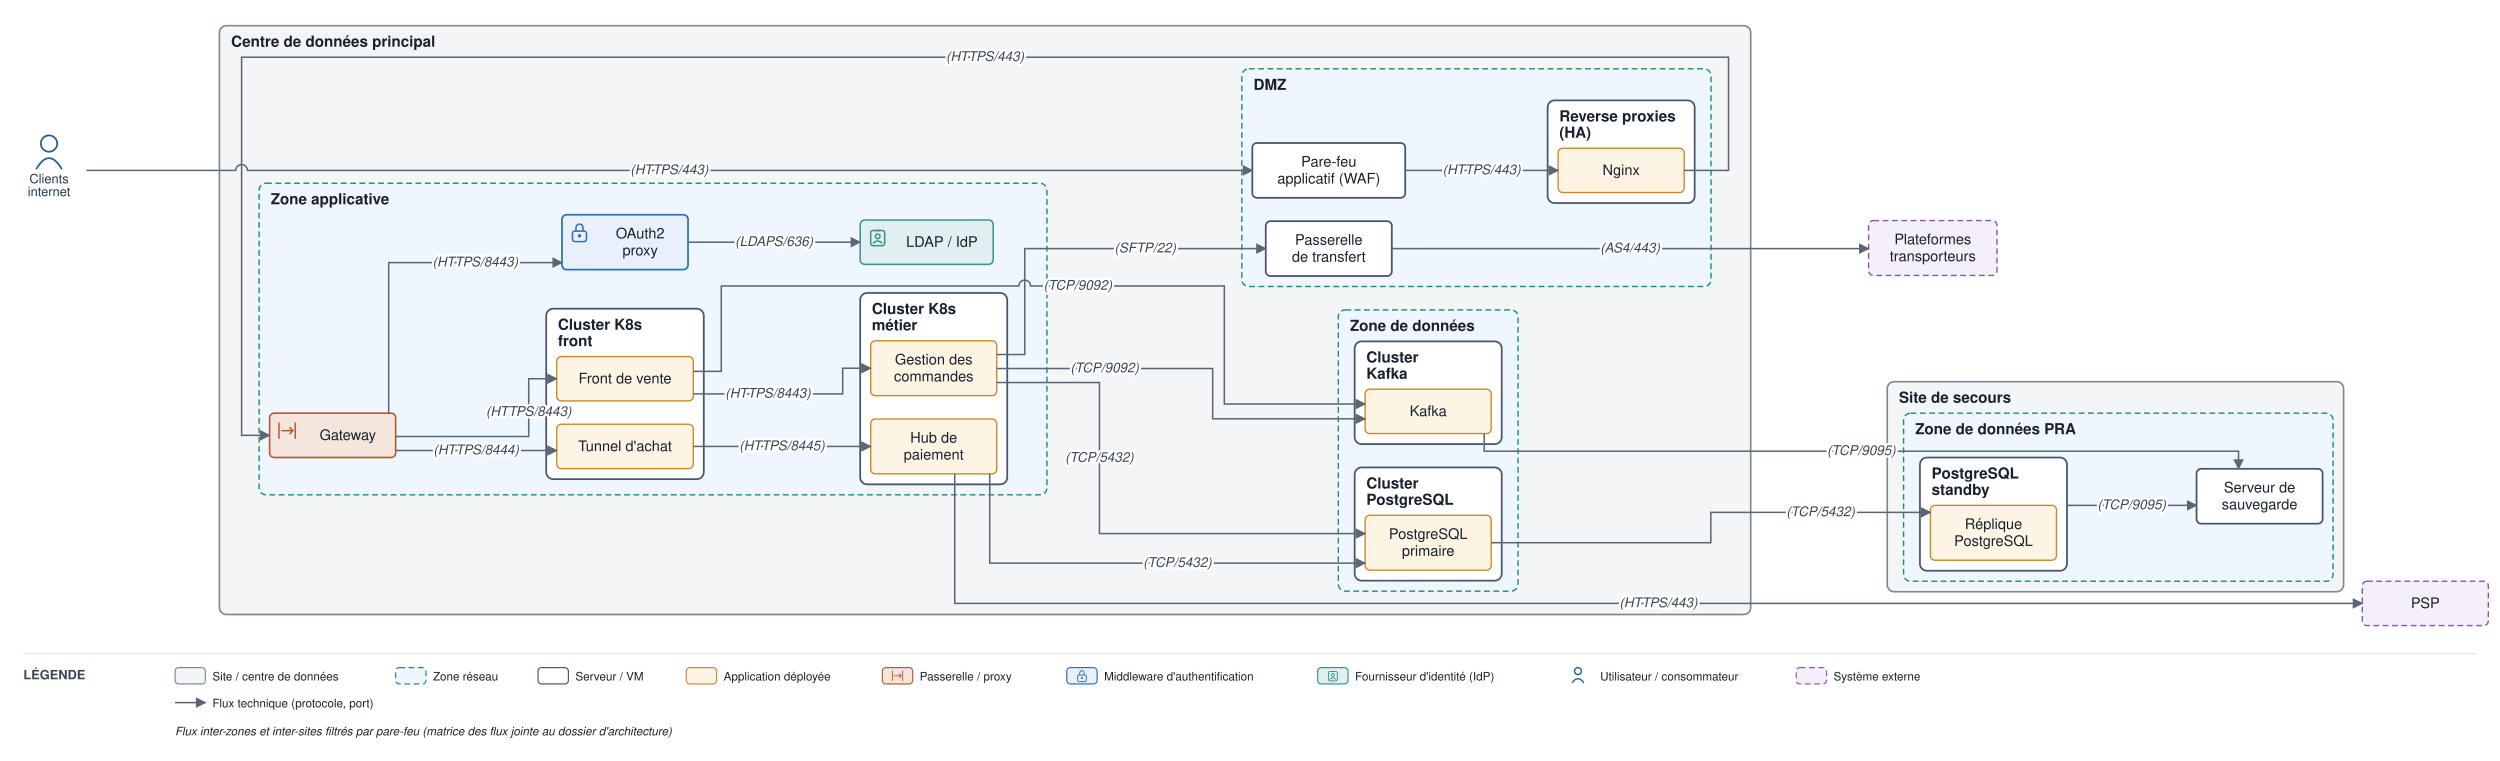
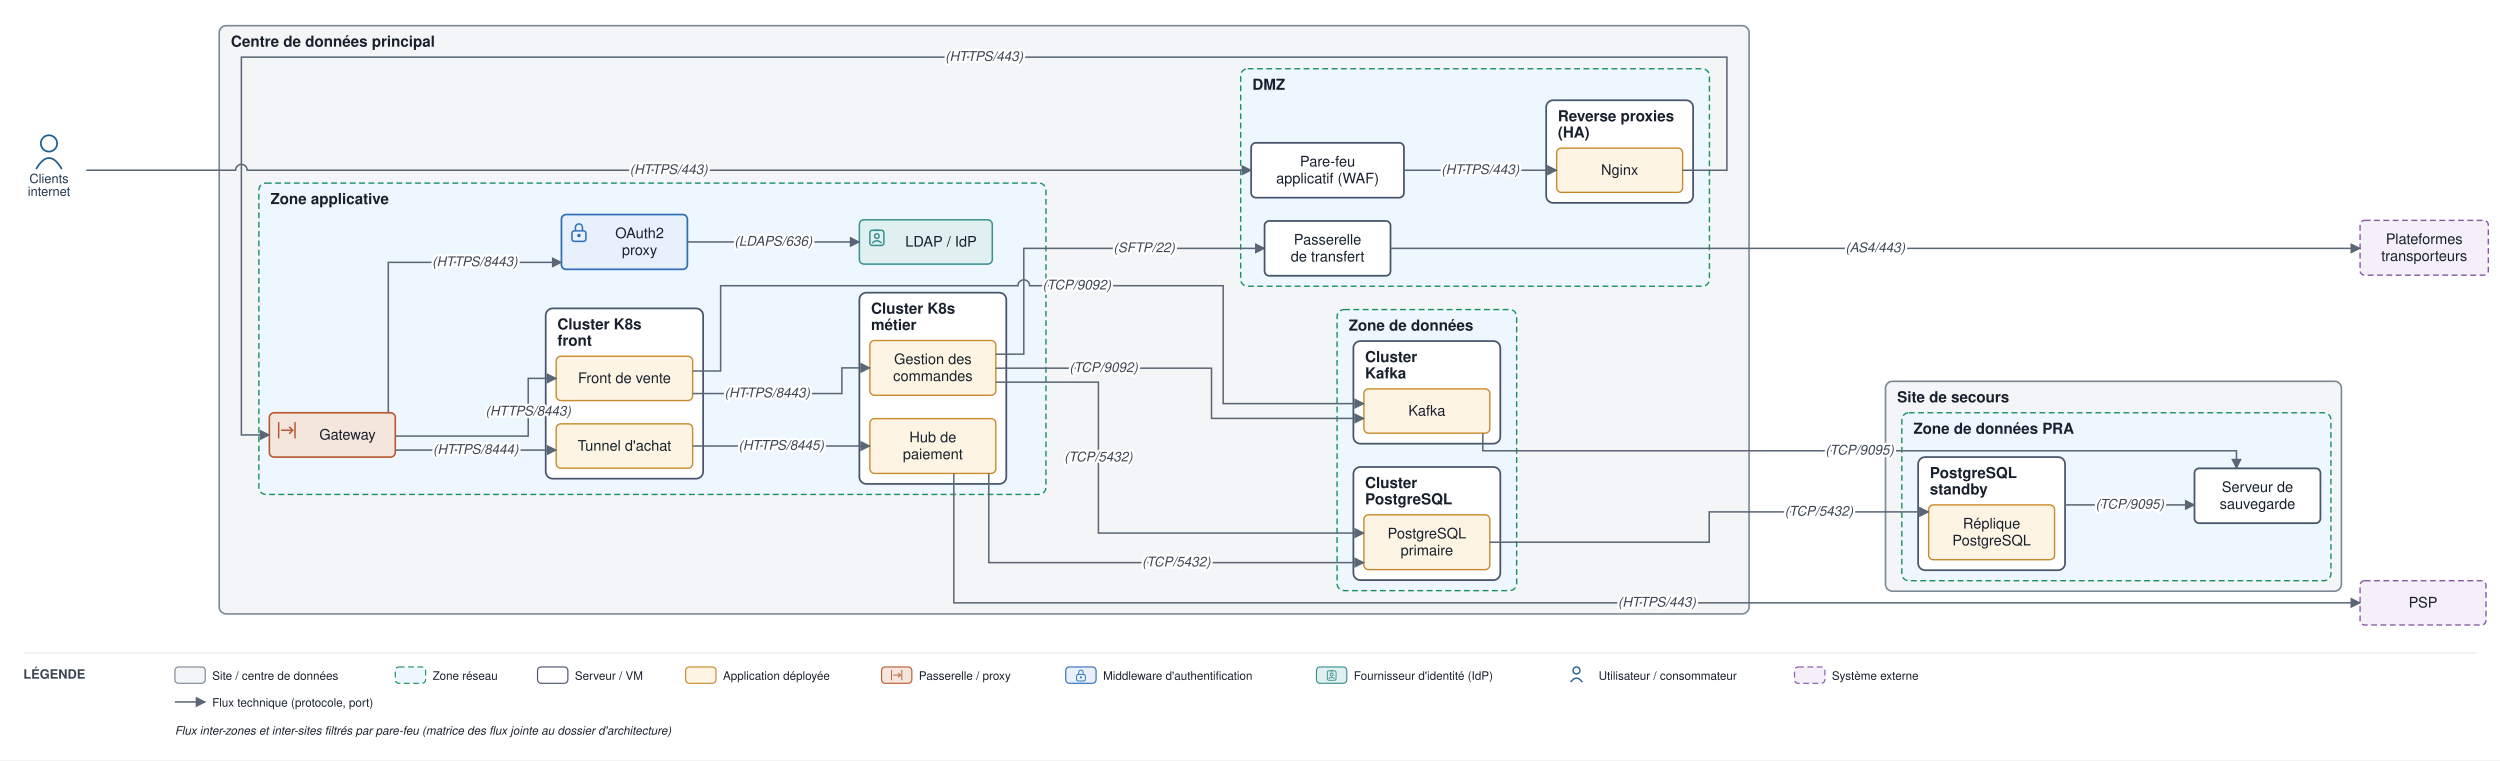
- <svg xmlns="http://www.w3.org/2000/svg" viewBox="0 0 2142 652" font-family="Helvetica,Arial,sans-serif">
+ <svg xmlns="http://www.w3.org/2000/svg" viewBox="0 0 2144 652" font-family="Helvetica,Arial,sans-serif">
  <defs>
    <marker id="arr" viewBox="0 0 10 10" refX="9" refY="5" markerWidth="7" markerHeight="7" orient="auto-start-reverse">
      <path d="M0,0 L10,5 L0,10 z" fill="#5a6675" />
    </marker>
  </defs>
-   <rect width="2142" height="652" fill="#ffffff" />
+   <rect width="2144" height="652" fill="#ffffff" />
  <rect x="188" y="22" width="1312" height="504.5" rx="6" fill="#f3f5f6" stroke="#7c8794" stroke-width="1.4" />
  <text x="198" y="40" font-size="13" font-weight="bold" fill="#17202c">Centre de données principal</text>
  <rect x="1064" y="59" width="402" height="186.5" rx="6" fill="#eef6ff" stroke="#1a8f66" stroke-width="1.2" stroke-dasharray="5 3" />
  <text x="1074" y="77" font-size="13" font-weight="bold" fill="#17202c">DMZ</text>
  <rect x="1326" y="86" width="126" height="88" rx="6" fill="#ffffff" stroke="#48546a" stroke-width="1.5" />
  <text x="1336" y="104" font-size="13" font-weight="bold" fill="#17202c">Reverse proxies</text>
  <text x="1336" y="118" font-size="13" font-weight="bold" fill="#17202c">(HA)</text>
  <rect x="222" y="157" width="675" height="267" rx="6" fill="#eef6ff" stroke="#1a8f66" stroke-width="1.2" stroke-dasharray="5 3" />
  <text x="232" y="175" font-size="13" font-weight="bold" fill="#17202c">Zone applicative</text>
  <rect x="468" y="264.5" width="135" height="146" rx="6" fill="#ffffff" stroke="#48546a" stroke-width="1.5" />
  <text x="478" y="282.5" font-size="13" font-weight="bold" fill="#17202c">Cluster K8s</text>
  <text x="478" y="296.5" font-size="13" font-weight="bold" fill="#17202c">front</text>
  <rect x="737" y="251" width="126" height="164" rx="6" fill="#ffffff" stroke="#48546a" stroke-width="1.5" />
  <text x="747" y="269" font-size="13" font-weight="bold" fill="#17202c">Cluster K8s</text>
  <text x="747" y="283" font-size="13" font-weight="bold" fill="#17202c">métier</text>
  <rect x="1146.667" y="265.5" width="154" height="241" rx="6" fill="#eef6ff" stroke="#1a8f66" stroke-width="1.2" stroke-dasharray="5 3" />
  <text x="1156.667" y="283.5" font-size="13" font-weight="bold" fill="#17202c">Zone de données</text>
  <rect x="1160.667" y="400.5" width="126" height="97" rx="6" fill="#ffffff" stroke="#48546a" stroke-width="1.5" />
  <text x="1170.667" y="418.5" font-size="13" font-weight="bold" fill="#17202c">Cluster</text>
  <text x="1170.667" y="432.5" font-size="13" font-weight="bold" fill="#17202c">PostgreSQL</text>
  <rect x="1160.667" y="292.5" width="126" height="88" rx="6" fill="#ffffff" stroke="#48546a" stroke-width="1.5" />
  <text x="1170.667" y="310.5" font-size="13" font-weight="bold" fill="#17202c">Cluster</text>
  <text x="1170.667" y="324.5" font-size="13" font-weight="bold" fill="#17202c">Kafka</text>
  <rect x="1617" y="327" width="391" height="180" rx="6" fill="#f3f5f6" stroke="#7c8794" stroke-width="1.4" />
  <text x="1627" y="345" font-size="13" font-weight="bold" fill="#17202c">Site de secours</text>
  <rect x="1631" y="354" width="368" height="144" rx="6" fill="#eef6ff" stroke="#1a8f66" stroke-width="1.2" stroke-dasharray="5 3" />
  <text x="1641" y="372" font-size="13" font-weight="bold" fill="#17202c">Zone de données PRA</text>
  <rect x="1645" y="392" width="126" height="97" rx="6" fill="#ffffff" stroke="#48546a" stroke-width="1.5" />
  <text x="1655" y="410" font-size="13" font-weight="bold" fill="#17202c">PostgreSQL</text>
  <text x="1655" y="424" font-size="13" font-weight="bold" fill="#17202c">standby</text>
  <rect x="1073" y="122.5" width="131" height="47" rx="4" fill="#ffffff" stroke="#48546a" stroke-width="1.5" />
  <text x="1138.5" y="142.75" font-size="12.5" text-anchor="middle" fill="#17202c">Pare-feu</text>
  <text x="1138.5" y="157.25" font-size="12.5" text-anchor="middle" fill="#17202c">applicatif (WAF)</text>
  <rect x="1335" y="127" width="108" height="38" rx="4" fill="#fdf4e3" stroke="#c88a2e" stroke-width="1.2" />
  <text x="1389" y="150" font-size="12.5" text-anchor="middle" fill="#17202c">Nginx</text>
  <rect x="1084.5" y="189.5" width="108" height="47" rx="4" fill="#ffffff" stroke="#48546a" stroke-width="1.5" />
  <text x="1138.5" y="209.75" font-size="12.5" text-anchor="middle" fill="#17202c">Passerelle</text>
  <text x="1138.5" y="224.25" font-size="12.5" text-anchor="middle" fill="#17202c">de transfert</text>
  <rect x="231" y="354" width="108" height="38" rx="4" fill="#f5e6dd" stroke="#b85a30" stroke-width="1.4" />
  <path d="M 239 362 V 376 M 253 362 V 376" fill="none" stroke="#b85a30" stroke-width="1.3" />
  <path d="M 241 369 H 251" fill="none" stroke="#b85a30" stroke-width="1.3" />
  <path d="M 248 366 l 3 3 l -3 3" fill="none" stroke="#b85a30" stroke-width="1.3" />
  <text x="298" y="377" font-size="12.5" text-anchor="middle" fill="#17202c">Gateway</text>
  <rect x="481.5" y="184" width="108" height="47" rx="4" fill="#e8f1fb" stroke="#2f6fb5" stroke-width="1.5" />
  <rect x="490.5" y="198" width="12" height="9" rx="2" fill="none" stroke="#2f6fb5" stroke-width="1.3" />
  <path d="M 493.5 198 v -3 a 3 3 0 0 1 6 0 v 3" fill="none" stroke="#2f6fb5" stroke-width="1.3" />
  <circle cx="496.5" cy="202" r="1.5" fill="#2f6fb5" />
  <text x="548.5" y="204.25" font-size="12.5" text-anchor="middle" fill="#17202c">OAuth2</text>
  <text x="548.5" y="218.75" font-size="12.5" text-anchor="middle" fill="#17202c">proxy</text>
  <rect x="737" y="188.5" width="114" height="38" rx="4" fill="#e0f0f0" stroke="#3a8f8f" stroke-width="1.3" />
  <rect x="746" y="197.5" width="12" height="13" rx="2" fill="none" stroke="#3a8f8f" stroke-width="1.3" />
  <path d="M 750 197.5 H 754" fill="none" stroke="#3a8f8f" stroke-width="1.3" />
  <circle cx="752" cy="202.5" r="2" fill="none" stroke="#3a8f8f" stroke-width="1.3" />
  <path d="M 748 208.5 q 4 -4 8 0" fill="none" stroke="#3a8f8f" stroke-width="1.3" />
  <text x="807" y="211.5" font-size="12.5" text-anchor="middle" fill="#17202c">LDAP / IdP</text>
  <rect x="477" y="305.5" width="117" height="38" rx="4" fill="#fdf4e3" stroke="#c88a2e" stroke-width="1.2" />
  <text x="535.5" y="328.5" font-size="12.5" text-anchor="middle" fill="#17202c">Front de vente</text>
  <rect x="477" y="363.5" width="117" height="38" rx="4" fill="#fdf4e3" stroke="#c88a2e" stroke-width="1.2" />
  <text x="535.5" y="386.5" font-size="12.5" text-anchor="middle" fill="#17202c">Tunnel d'achat</text>
  <rect x="746" y="292" width="108" height="47" rx="4" fill="#fdf4e3" stroke="#c88a2e" stroke-width="1.2" />
  <text x="800" y="312.25" font-size="12.5" text-anchor="middle" fill="#17202c">Gestion des</text>
  <text x="800" y="326.75" font-size="12.5" text-anchor="middle" fill="#17202c">commandes</text>
  <rect x="746" y="359" width="108" height="47" rx="4" fill="#fdf4e3" stroke="#c88a2e" stroke-width="1.2" />
  <text x="800" y="379.25" font-size="12.5" text-anchor="middle" fill="#17202c">Hub de</text>
  <text x="800" y="393.75" font-size="12.5" text-anchor="middle" fill="#17202c">paiement</text>
  <rect x="1169.667" y="441.5" width="108" height="47" rx="4" fill="#fdf4e3" stroke="#c88a2e" stroke-width="1.2" />
  <text x="1223.667" y="461.75" font-size="12.5" text-anchor="middle" fill="#17202c">PostgreSQL</text>
  <text x="1223.667" y="476.25" font-size="12.5" text-anchor="middle" fill="#17202c">primaire</text>
  <rect x="1169.667" y="333.5" width="108" height="38" rx="4" fill="#fdf4e3" stroke="#c88a2e" stroke-width="1.2" />
  <text x="1223.667" y="356.5" font-size="12.5" text-anchor="middle" fill="#17202c">Kafka</text>
  <rect x="1654" y="433" width="108" height="47" rx="4" fill="#fdf4e3" stroke="#c88a2e" stroke-width="1.2" />
  <text x="1708" y="453.25" font-size="12.5" text-anchor="middle" fill="#17202c">Réplique</text>
  <text x="1708" y="467.75" font-size="12.5" text-anchor="middle" fill="#17202c">PostgreSQL</text>
  <rect x="1882" y="401.667" width="108" height="47" rx="4" fill="#ffffff" stroke="#48546a" stroke-width="1.5" />
  <text x="1936" y="421.917" font-size="12.5" text-anchor="middle" fill="#17202c">Serveur de</text>
  <text x="1936" y="436.417" font-size="12.5" text-anchor="middle" fill="#17202c">sauvegarde</text>
  <circle cx="42" cy="123" r="7" fill="none" stroke="#1f5e91" stroke-width="1.5" />
  <path d="M 31 145 q 11 -19 22 0" fill="none" stroke="#1f5e91" stroke-width="1.5" />
  <text x="42" y="157" font-size="11" text-anchor="middle" fill="#20364c">Clients</text>
  <text x="42" y="168" font-size="11" text-anchor="middle" fill="#20364c">internet</text>
  <rect x="2024" y="498" width="108" height="38" rx="4" fill="#f4eff8" stroke="#8659a6" stroke-width="1.2" stroke-dasharray="5 3" />
  <text x="2078" y="521" font-size="12.5" text-anchor="middle" fill="#17202c">PSP</text>
-   <rect x="1601" y="189" width="110" height="47" rx="4" fill="#f4eff8" stroke="#8659a6" stroke-width="1.2" stroke-dasharray="5 3" />
-   <text x="1656" y="209.25" font-size="12.5" text-anchor="middle" fill="#17202c">Plateformes</text>
-   <text x="1656" y="223.75" font-size="12.5" text-anchor="middle" fill="#17202c">transporteurs</text>
+   <rect x="2024" y="189" width="110" height="47" rx="4" fill="#f4eff8" stroke="#8659a6" stroke-width="1.2" stroke-dasharray="5 3" />
+   <text x="2079" y="209.25" font-size="12.5" text-anchor="middle" fill="#17202c">Plateformes</text>
+   <text x="2079" y="223.75" font-size="12.5" text-anchor="middle" fill="#17202c">transporteurs</text>
  <path d="M 74 146 L 202 146 A 5 5 0 0 1 212 146 L 1073 146" fill="none" stroke="#5a6675" stroke-width="1.3" marker-end="url(#arr)" />
  <path d="M 1204 146 L 1335 146" fill="none" stroke="#5a6675" stroke-width="1.3" marker-end="url(#arr)" />
  <path d="M 1443 146 L 1481 146 L 1481 49 L 207 49 L 207 373 L 231 373" fill="none" stroke="#5a6675" stroke-width="1.3" marker-end="url(#arr)" />
  <path d="M 333 354 L 333 225 L 481.5 225" fill="none" stroke="#5a6675" stroke-width="1.3" marker-end="url(#arr)" />
  <path d="M 589.5 207.5 L 737 207.5" fill="none" stroke="#5a6675" stroke-width="1.3" marker-end="url(#arr)" />
  <path d="M 339 374 L 453 374 L 453 324.5 L 477 324.5" fill="none" stroke="#5a6675" stroke-width="1.3" marker-end="url(#arr)" />
  <path d="M 339 386 L 477 386" fill="none" stroke="#5a6675" stroke-width="1.3" marker-end="url(#arr)" />
  <path d="M 594 337.5 L 722 337.5 L 722 315.5 L 746 315.5" fill="none" stroke="#5a6675" stroke-width="1.3" marker-end="url(#arr)" />
  <path d="M 594 382.5 L 746 382.5" fill="none" stroke="#5a6675" stroke-width="1.3" marker-end="url(#arr)" />
  <path d="M 818 406 L 818 517 L 2024 517" fill="none" stroke="#5a6675" stroke-width="1.3" marker-end="url(#arr)" />
  <path d="M 854 327.75 L 942 327.75 L 942 457.167 L 1169.667 457.167" fill="none" stroke="#5a6675" stroke-width="1.3" marker-end="url(#arr)" />
  <path d="M 848 406 L 848 482.5 L 1169.667 482.5" fill="none" stroke="#5a6675" stroke-width="1.3" marker-end="url(#arr)" />
  <path d="M 854 315.75 L 1039 315.75 L 1039 358.833 L 1169.667 358.833" fill="none" stroke="#5a6675" stroke-width="1.3" marker-end="url(#arr)" />
  <path d="M 594 318.167 L 618 318.167 L 618 245 L 873 245 A 5 5 0 0 1 883 245 L 1049 245 L 1049 346.167 L 1169.667 346.167" fill="none" stroke="#5a6675" stroke-width="1.3" marker-end="url(#arr)" />
  <path d="M 854 303.75 L 878 303.75 L 878 213 L 1084.5 213" fill="none" stroke="#5a6675" stroke-width="1.3" marker-end="url(#arr)" />
-   <path d="M 1192.5 213 L 1601 213" fill="none" stroke="#5a6675" stroke-width="1.3" marker-end="url(#arr)" />
+   <path d="M 1192.5 213 L 2024 213" fill="none" stroke="#5a6675" stroke-width="1.3" marker-end="url(#arr)" />
  <path d="M 1277.667 465 L 1465.833 465 L 1465.833 439 L 1654 439" fill="none" stroke="#5a6675" stroke-width="1.3" marker-end="url(#arr)" />
  <path d="M 1771 433 L 1882 433" fill="none" stroke="#5a6675" stroke-width="1.3" marker-end="url(#arr)" />
  <path d="M 1271.667 371.5 L 1271.667 386.583 L 1918 386.583 L 1918 401.667" fill="none" stroke="#5a6675" stroke-width="1.3" marker-end="url(#arr)" />
  <text x="573.5" y="149.25" font-size="11.5" text-anchor="middle" fill="#3a4553" font-style="italic" stroke="#ffffff" stroke-width="4" paint-order="stroke" stroke-linejoin="round">(HTTPS/443)</text>
  <text x="1269.5" y="149.25" font-size="11.5" text-anchor="middle" fill="#3a4553" font-style="italic" stroke="#ffffff" stroke-width="4" paint-order="stroke" stroke-linejoin="round">(HTTPS/443)</text>
  <text x="844" y="52.25" font-size="11.5" text-anchor="middle" fill="#3a4553" font-style="italic" stroke="#ffffff" stroke-width="4" paint-order="stroke" stroke-linejoin="round">(HTTPS/443)</text>
  <text x="407.25" y="228.25" font-size="11.5" text-anchor="middle" fill="#3a4553" font-style="italic" stroke="#ffffff" stroke-width="4" paint-order="stroke" stroke-linejoin="round">(HTTPS/8443)</text>
  <text x="663.25" y="210.75" font-size="11.5" text-anchor="middle" fill="#3a4553" font-style="italic" stroke="#ffffff" stroke-width="4" paint-order="stroke" stroke-linejoin="round">(LDAPS/636)</text>
  <text x="453" y="356.375" font-size="11.5" text-anchor="middle" fill="#3a4553" font-style="italic" stroke="#ffffff" stroke-width="4" paint-order="stroke" stroke-linejoin="round">(HTTPS/8443)</text>
  <text x="408" y="389.25" font-size="11.5" text-anchor="middle" fill="#3a4553" font-style="italic" stroke="#ffffff" stroke-width="4" paint-order="stroke" stroke-linejoin="round">(HTTPS/8444)</text>
  <text x="658" y="340.75" font-size="11.5" text-anchor="middle" fill="#3a4553" font-style="italic" stroke="#ffffff" stroke-width="4" paint-order="stroke" stroke-linejoin="round">(HTTPS/8443)</text>
  <text x="670" y="385.75" font-size="11.5" text-anchor="middle" fill="#3a4553" font-style="italic" stroke="#ffffff" stroke-width="4" paint-order="stroke" stroke-linejoin="round">(HTTPS/8445)</text>
  <text x="1421" y="520.25" font-size="11.5" text-anchor="middle" fill="#3a4553" font-style="italic" stroke="#ffffff" stroke-width="4" paint-order="stroke" stroke-linejoin="round">(HTTPS/443)</text>
  <text x="942" y="395.708" font-size="11.5" text-anchor="middle" fill="#3a4553" font-style="italic" stroke="#ffffff" stroke-width="4" paint-order="stroke" stroke-linejoin="round">(TCP/5432)</text>
  <text x="1008.833" y="485.75" font-size="11.5" text-anchor="middle" fill="#3a4553" font-style="italic" stroke="#ffffff" stroke-width="4" paint-order="stroke" stroke-linejoin="round">(TCP/5432)</text>
  <text x="946.5" y="319" font-size="11.5" text-anchor="middle" fill="#3a4553" font-style="italic" stroke="#ffffff" stroke-width="4" paint-order="stroke" stroke-linejoin="round">(TCP/9092)</text>
  <text x="923.5" y="248.25" font-size="11.5" text-anchor="middle" fill="#3a4553" font-style="italic" stroke="#ffffff" stroke-width="4" paint-order="stroke" stroke-linejoin="round">(TCP/9092)</text>
  <text x="981.25" y="216.25" font-size="11.5" text-anchor="middle" fill="#3a4553" font-style="italic" stroke="#ffffff" stroke-width="4" paint-order="stroke" stroke-linejoin="round">(SFTP/22)</text>
-   <text x="1396.75" y="216.25" font-size="11.5" text-anchor="middle" fill="#3a4553" font-style="italic" stroke="#ffffff" stroke-width="4" paint-order="stroke" stroke-linejoin="round">(AS4/443)</text>
+   <text x="1608.25" y="216.25" font-size="11.5" text-anchor="middle" fill="#3a4553" font-style="italic" stroke="#ffffff" stroke-width="4" paint-order="stroke" stroke-linejoin="round">(AS4/443)</text>
  <text x="1559.917" y="442.25" font-size="11.5" text-anchor="middle" fill="#3a4553" font-style="italic" stroke="#ffffff" stroke-width="4" paint-order="stroke" stroke-linejoin="round">(TCP/5432)</text>
  <text x="1826.5" y="436.25" font-size="11.5" text-anchor="middle" fill="#3a4553" font-style="italic" stroke="#ffffff" stroke-width="4" paint-order="stroke" stroke-linejoin="round">(TCP/9095)</text>
  <text x="1594.833" y="389.833" font-size="11.5" text-anchor="middle" fill="#3a4553" font-style="italic" stroke="#ffffff" stroke-width="4" paint-order="stroke" stroke-linejoin="round">(TCP/9095)</text>
-   <line x1="20" y1="560" x2="2122" y2="560" stroke="#e6e9ee" stroke-width="1" />
+   <line x1="20" y1="560" x2="2124" y2="560" stroke="#e6e9ee" stroke-width="1" />
  <text x="20" y="582" font-size="11" font-weight="bold" fill="#3a4553">LÉGENDE</text>
  <rect x="150" y="572" width="26" height="14" rx="3" fill="#f3f5f6" stroke="#7c8794" />
  <text x="182" y="583" font-size="10" fill="#17202c">Site / centre de données</text>
  <rect x="339" y="572" width="26" height="14" rx="3" fill="#eef6ff" stroke="#1a8f66" stroke-dasharray="5 3" />
  <text x="371" y="583" font-size="10" fill="#17202c">Zone réseau</text>
  <rect x="461" y="572" width="26" height="14" rx="3" fill="#ffffff" stroke="#48546a" />
  <text x="493" y="583" font-size="10" fill="#17202c">Serveur / VM</text>
  <rect x="588" y="572" width="26" height="14" rx="3" fill="#fdf4e3" stroke="#c88a2e" />
  <text x="620" y="583" font-size="10" fill="#17202c">Application déployée</text>
  <rect x="756" y="572" width="26" height="14" rx="3" fill="#f5e6dd" stroke="#b85a30" />
  <path d="M 764.6 574.6 V 583.4 M 773.4 574.6 V 583.4" fill="none" stroke="#b85a30" stroke-width="0.8" />
  <path d="M 765.9 579 H 772.1" fill="none" stroke="#b85a30" stroke-width="0.8" />
  <path d="M 770.3 577.1 l 1.9 1.9 l -1.9 1.9" fill="none" stroke="#b85a30" stroke-width="0.8" />
  <text x="788" y="583" font-size="10" fill="#17202c">Passerelle / proxy</text>
  <rect x="914" y="572" width="26" height="14" rx="3" fill="#e8f1fb" stroke="#2f6fb5" />
  <rect x="923.3" y="578.4" width="7.5" height="5.6" rx="1.3" fill="none" stroke="#2f6fb5" stroke-width="0.8" />
  <path d="M 925.1 578.4 v -1.9 a 1.9 1.9 0 0 1 3.8 0 v 1.9" fill="none" stroke="#2f6fb5" stroke-width="0.8" />
  <circle cx="927" cy="580.9" r="0.9" fill="#2f6fb5" />
  <text x="946" y="583" font-size="10" fill="#17202c">Middleware d'authentification</text>
  <rect x="1129" y="572" width="26" height="14" rx="3" fill="#e0f0f0" stroke="#3a8f8f" />
  <rect x="1138.3" y="575.3" width="7.5" height="8.1" rx="1.3" fill="none" stroke="#3a8f8f" stroke-width="0.8" />
  <path d="M 1140.8 575.3 H 1143.3" fill="none" stroke="#3a8f8f" stroke-width="0.8" />
  <circle cx="1142" cy="578.4" r="1.3" fill="none" stroke="#3a8f8f" stroke-width="0.8" />
  <path d="M 1139.5 582.1 q 2.5 -2.5 5 0" fill="none" stroke="#3a8f8f" stroke-width="0.8" />
  <text x="1161" y="583" font-size="10" fill="#17202c">Fournisseur d'identité (IdP)</text>
  <circle cx="1352" cy="575" r="3" fill="none" stroke="#1f5e91" stroke-width="1.2" />
  <path d="M 1347 585 q 5 -7 10 0" fill="none" stroke="#1f5e91" stroke-width="1.2" />
  <text x="1371" y="583" font-size="10" fill="#17202c">Utilisateur / consommateur</text>
  <rect x="1539" y="572" width="26" height="14" rx="3" fill="#f4eff8" stroke="#8659a6" stroke-dasharray="5 3" />
  <text x="1571" y="583" font-size="10" fill="#17202c">Système externe</text>
  <line x1="150" y1="602" x2="176" y2="602" stroke="#5a6675" stroke-width="1.3" marker-end="url(#arr)" />
  <text x="182" y="606" font-size="10" fill="#17202c">Flux technique (protocole, port)</text>
  <text x="150" y="630" font-size="10" fill="#17202c" font-style="italic">Flux inter-zones et inter-sites filtrés par pare-feu (matrice des flux jointe au dossier d'architecture)</text>
</svg>
